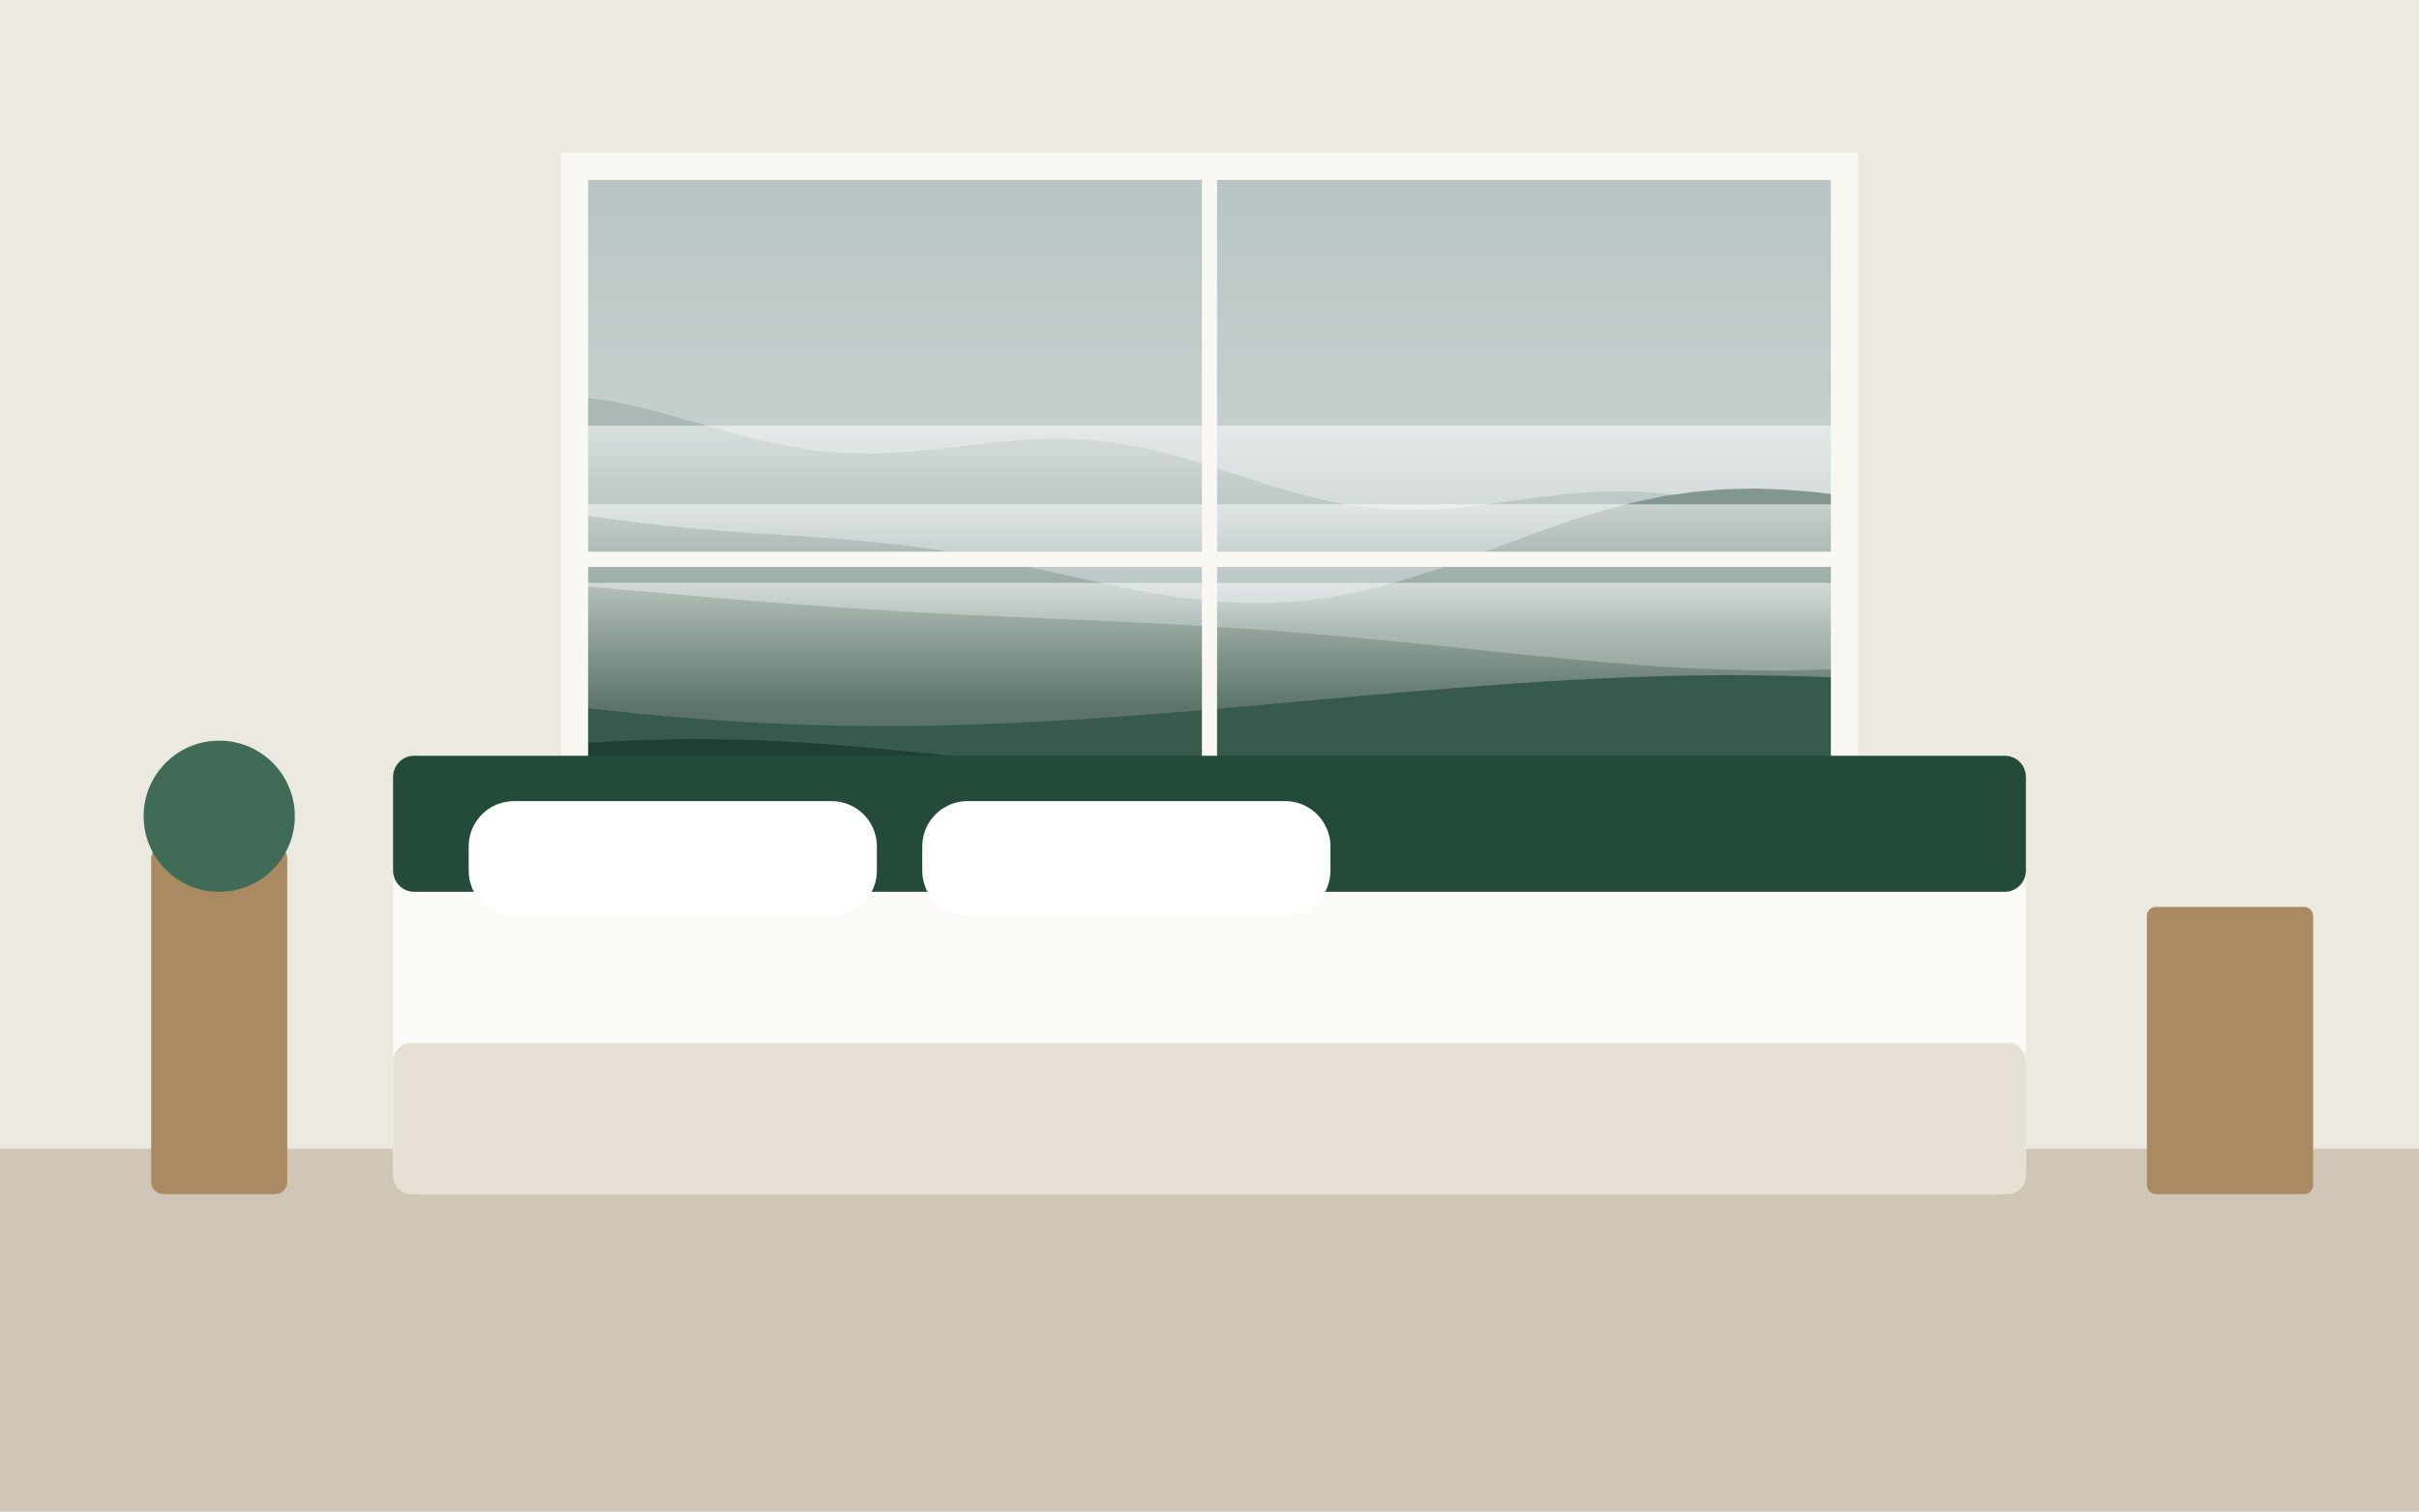
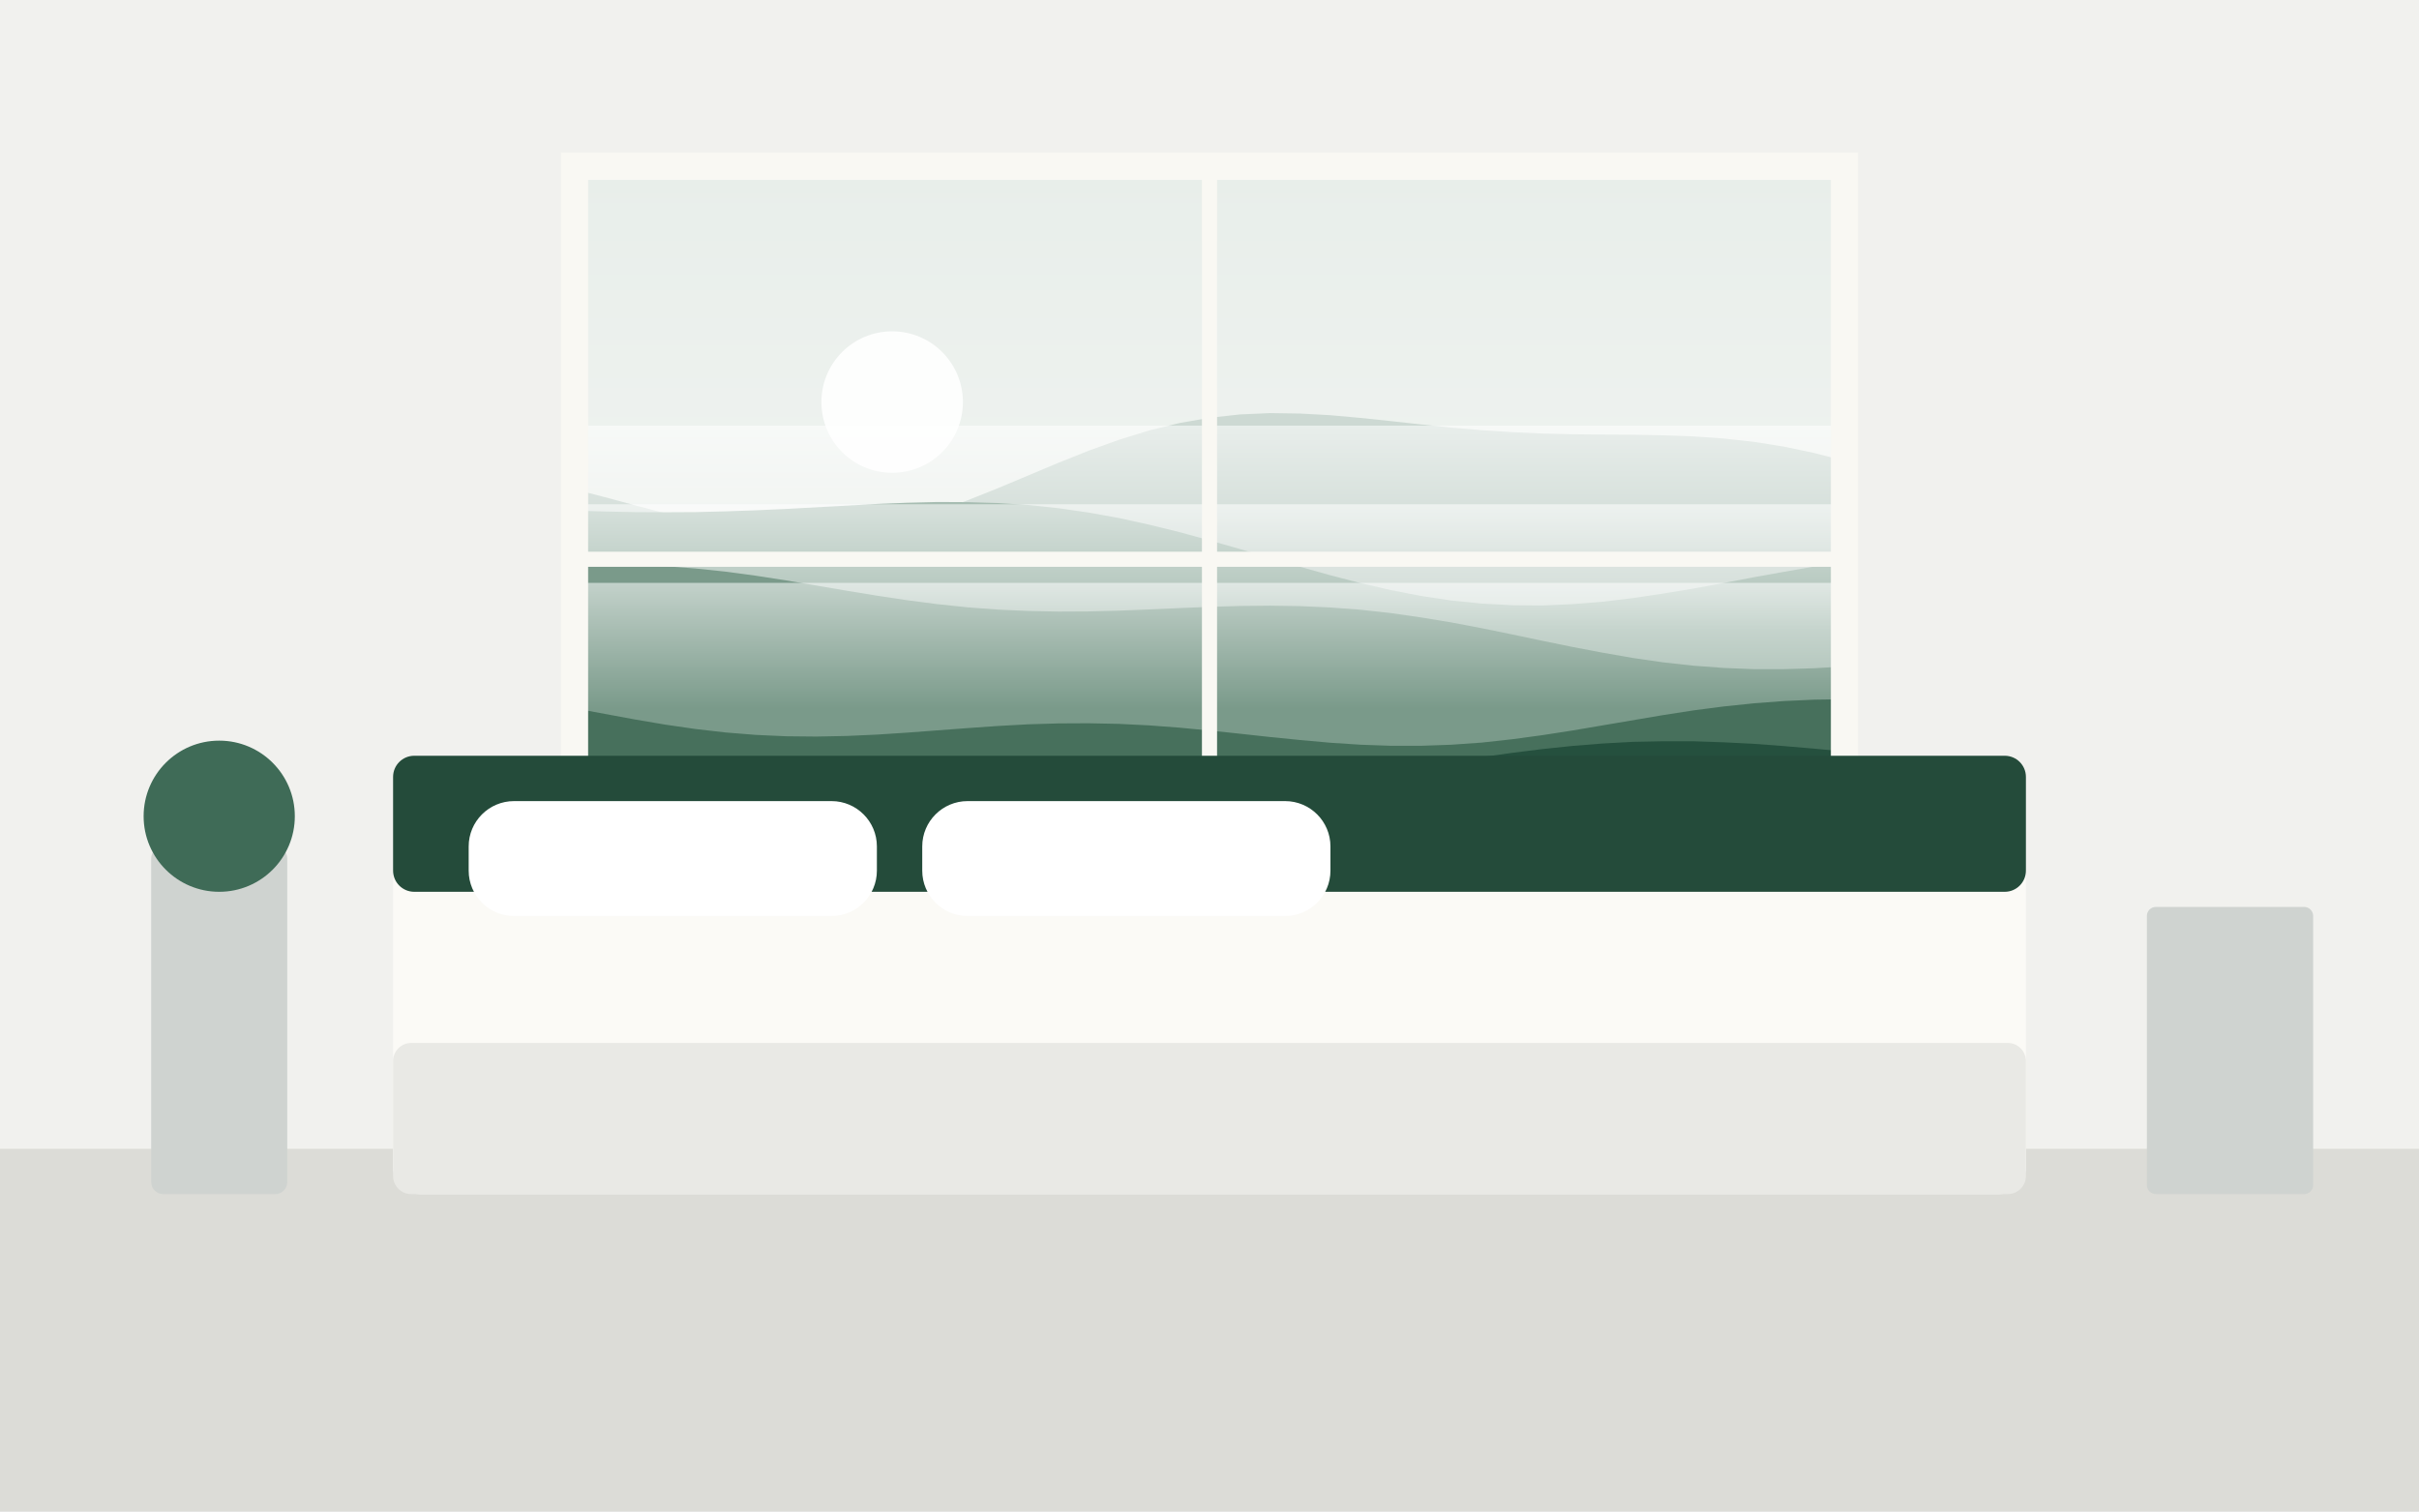
<svg xmlns="http://www.w3.org/2000/svg" viewBox="0 0 1600 1000" width="1600" height="1000" preserveAspectRatio="xMidYMid slice" role="img">
  <defs>
    <linearGradient id="s30" x1="0" y1="0" x2="0" y2="1">
-       <stop offset="0" stop-color="#b8c4c4" />
-       <stop offset="1" stop-color="#dfe5e1" />
+       <stop offset="0" stop-color="#e8eeea" />
+       <stop offset="1" stop-color="#f8f9f7" />
    </linearGradient>
    <linearGradient id="m30" x1="0" y1="0" x2="0" y2="1">
      <stop offset="0" stop-color="#fff" stop-opacity=".55" />
      <stop offset="1" stop-color="#fff" stop-opacity="0" />
    </linearGradient>
  </defs>
-   <rect width="1600" height="1000" fill="#ece9e0" />
-   <rect y="760" width="1600" height="240" fill="#cfc6b6" />
+   <rect width="1600" height="1000" fill="#f1f1ee" />
+   <rect y="760" width="1600" height="240" fill="#dcdcd7" />
  <clipPath id="w30">
    <rect x="380" y="110" width="840" height="520" />
  </clipPath>
  <g clip-path="url(#w30)">
    <rect x="380" y="110" width="840" height="520" fill="url(#s30)" />
-     <path d="M380 630 L380 307.6 L380 262.1 L400 264.7 L420 268.7 L440 273.8 L460 279.5 L480 285.3 L500 290.6 L520 294.9 L540 298.1 L560 299.7 L580 300.0 L600 298.9 L620 297.0 L640 294.7 L660 292.4 L680 290.7 L700 290.1 L720 290.9 L740 293.2 L760 297.0 L780 302.1 L800 308.1 L820 314.7 L840 321.2 L860 327.0 L880 331.8 L900 335.3 L920 337.1 L940 337.4 L960 336.3 L980 334.1 L1000 331.4 L1020 328.7 L1040 326.4 L1060 325.1 L1080 325.0 L1100 326.3 L1120 329.0 L1140 332.9 L1160 337.6 L1180 342.7 L1200 347.6 L1220 351.9 L1220 630Z" fill="#a9b9b5" />
+     <circle cx="590.099" cy="266" r="46.8" fill="#ffffff" opacity=".9" />
+     <path d="M380 630 L380 307.6 L380 323.7 L400 328.9 L420 334.3 L440 339.6 L460 344.5 L480 348.7 L500 351.8 L520 353.5 L540 353.7 L560 352.2 L580 349.1 L600 344.4 L620 338.2 L640 331.0 L660 323.0 L680 314.6 L700 306.2 L720 298.2 L740 291.0 L760 284.8 L780 279.9 L800 276.4 L820 274.2 L840 273.3 L860 273.6 L880 274.7 L900 276.5 L920 278.6 L940 280.8 L960 282.9 L980 284.6 L1000 285.9 L1020 286.8 L1040 287.3 L1060 287.5 L1080 287.6 L1100 288.0 L1120 288.7 L1140 290.1 L1160 292.3 L1180 295.5 L1200 299.7 L1220 304.9 L1220 630Z" fill="#cdd9d3" />
    <rect x="380" y="281.6" width="840" height="83.2" fill="url(#m30)" />
-     <path d="M380 630 L380 359.6 L380 339.9 L400 342.9 L420 345.5 L440 347.8 L460 349.8 L480 351.4 L500 352.8 L520 354.1 L540 355.5 L560 357.0 L580 358.8 L600 361.1 L620 363.8 L640 367.1 L660 370.8 L680 375.0 L700 379.3 L720 383.8 L740 388.1 L760 392.0 L780 395.2 L800 397.6 L820 398.9 L840 399.0 L860 397.8 L880 395.2 L900 391.3 L920 386.2 L940 380.1 L960 373.3 L980 365.9 L1000 358.4 L1020 351.0 L1040 344.1 L1060 337.8 L1080 332.5 L1100 328.3 L1120 325.4 L1140 323.7 L1160 323.2 L1180 323.9 L1200 325.5 L1220 327.9 L1220 630Z" fill="#82978f" />
+     <path d="M380 630 L380 359.6 L380 337.8 L400 338.4 L420 338.8 L440 338.9 L460 338.8 L480 338.3 L500 337.6 L520 336.7 L540 335.6 L560 334.5 L580 333.4 L600 332.6 L620 332.1 L640 332.2 L660 332.8 L680 334.1 L700 336.2 L720 339.1 L740 342.7 L760 347.1 L780 352.0 L800 357.5 L820 363.2 L840 369.1 L860 375.0 L880 380.6 L900 385.8 L920 390.4 L940 394.3 L960 397.3 L980 399.3 L1000 400.4 L1020 400.6 L1040 399.7 L1060 398.1 L1080 395.7 L1100 392.7 L1120 389.4 L1140 385.7 L1160 381.9 L1180 378.3 L1200 374.8 L1220 371.6 L1220 630Z" fill="#a7bdb2" />
    <rect x="380" y="333.6" width="840" height="83.2" fill="url(#m30)" />
-     <path d="M380 630 L380 411.6 L380 387.4 L400 389.1 L420 390.8 L440 392.6 L460 394.3 L480 396.1 L500 397.8 L520 399.3 L540 400.8 L560 402.2 L580 403.5 L600 404.7 L620 405.8 L640 406.8 L660 407.7 L680 408.6 L700 409.5 L720 410.3 L740 411.3 L760 412.2 L780 413.3 L800 414.5 L820 415.7 L840 417.1 L860 418.7 L880 420.4 L900 422.2 L920 424.1 L940 426.1 L960 428.1 L980 430.2 L1000 432.3 L1020 434.3 L1040 436.3 L1060 438.1 L1080 439.7 L1100 441.1 L1120 442.2 L1140 443.0 L1160 443.5 L1180 443.6 L1200 443.2 L1220 442.4 L1220 630Z" fill="#5a7469" />
+     <path d="M380 630 L380 411.6 L380 374.7 L400 373.9 L420 373.9 L440 374.6 L460 376.1 L480 378.2 L500 380.9 L520 384.0 L540 387.4 L560 390.8 L580 394.1 L600 397.1 L620 399.7 L640 401.8 L660 403.3 L680 404.2 L700 404.6 L720 404.5 L740 404.0 L760 403.2 L780 402.3 L800 401.5 L820 400.9 L840 400.7 L860 401.0 L880 401.9 L900 403.4 L920 405.6 L940 408.5 L960 411.8 L980 415.6 L1000 419.7 L1020 423.9 L1040 428.0 L1060 431.8 L1080 435.3 L1100 438.2 L1120 440.4 L1140 441.9 L1160 442.7 L1180 442.7 L1200 442.1 L1220 440.9 L1220 630Z" fill="#7a9a8a" />
    <rect x="380" y="385.6" width="840" height="83.2" fill="url(#m30)" />
-     <path d="M380 630 L380 463.6 L380 467.6 L400 469.8 L420 471.9 L440 473.8 L460 475.4 L480 476.9 L500 478.1 L520 479.0 L540 479.7 L560 480.1 L580 480.3 L600 480.3 L620 480.0 L640 479.4 L660 478.7 L680 477.8 L700 476.7 L720 475.5 L740 474.1 L760 472.6 L780 471.0 L800 469.4 L820 467.6 L840 465.9 L860 464.0 L880 462.2 L900 460.4 L920 458.7 L940 457.0 L960 455.3 L980 453.8 L1000 452.3 L1020 451.0 L1040 449.8 L1060 448.8 L1080 448.0 L1100 447.3 L1120 446.9 L1140 446.7 L1160 446.8 L1180 447.1 L1200 447.7 L1220 448.5 L1220 630Z" fill="#375a4c" />
-     <path d="M380 630 L380 515.6 L380 492.1 L400 490.8 L420 489.8 L440 489.2 L460 489.0 L480 489.2 L500 489.7 L520 490.7 L540 491.9 L560 493.4 L580 495.2 L600 497.1 L620 499.2 L640 501.3 L660 503.4 L680 505.4 L700 507.2 L720 508.9 L740 510.4 L760 511.7 L780 512.7 L800 513.5 L820 514.1 L840 514.5 L860 514.7 L880 514.7 L900 514.7 L920 514.7 L940 514.7 L960 514.8 L980 515.0 L1000 515.4 L1020 516.0 L1040 516.8 L1060 517.8 L1080 519.2 L1100 520.7 L1120 522.5 L1140 524.4 L1160 526.5 L1180 528.7 L1200 530.9 L1220 533.0 L1220 630Z" fill="#1f3f33" />
+     <path d="M380 630 L380 463.6 L380 468.6 L400 472.3 L420 476.0 L440 479.4 L460 482.3 L480 484.6 L500 486.2 L520 487.1 L540 487.3 L560 486.9 L580 486.0 L600 484.7 L620 483.2 L640 481.7 L660 480.3 L680 479.2 L700 478.6 L720 478.5 L740 478.9 L760 479.9 L780 481.4 L800 483.3 L820 485.4 L840 487.6 L860 489.6 L880 491.4 L900 492.7 L920 493.4 L940 493.4 L960 492.7 L980 491.3 L1000 489.1 L1020 486.4 L1040 483.3 L1060 479.9 L1080 476.5 L1100 473.1 L1120 470.0 L1140 467.4 L1160 465.3 L1180 463.8 L1200 462.9 L1220 462.6 L1220 630Z" fill="#47705c" />
+     <path d="M380 630 L380 515.6 L380 542.1 L400 541.4 L420 540.2 L440 538.6 L460 536.6 L480 534.4 L500 532.0 L520 529.6 L540 527.4 L560 525.4 L580 523.6 L600 522.2 L620 521.2 L640 520.6 L660 520.4 L680 520.4 L700 520.6 L720 520.9 L740 521.2 L760 521.3 L780 521.2 L800 520.8 L820 520.1 L840 518.9 L860 517.2 L880 515.1 L900 512.7 L920 509.9 L940 507.0 L960 503.9 L980 500.9 L1000 498.1 L1020 495.6 L1040 493.5 L1060 491.9 L1080 490.8 L1100 490.4 L1120 490.4 L1140 491.1 L1160 492.1 L1180 493.6 L1200 495.3 L1220 497.2 L1220 630Z" fill="#25503e" />
  </g>
  <rect x="380" y="110" width="840" height="520" fill="none" stroke="#f9f8f3" stroke-width="18" />
  <path d="M800 110V630M380 370H1220" stroke="#f9f8f3" stroke-width="10" />
  <rect x="260" y="560" width="1080" height="230" rx="18" fill="#fbfaf6" />
  <rect x="260" y="500" width="1080" height="90" rx="14" fill="#244b3a" />
  <rect x="310" y="530" width="270" height="76" rx="30" fill="#fff" />
  <rect x="610" y="530" width="270" height="76" rx="30" fill="#fff" />
-   <rect x="260" y="690" width="1080" height="100" rx="12" fill="#e6e1d4" />
-   <rect x="100" y="560" width="90" height="230" rx="8" fill="#a98a63" />
+   <rect x="260" y="690" width="1080" height="100" rx="12" fill="#e9e9e5" />
+   <rect x="100" y="560" width="90" height="230" rx="8" fill="#cfd3d0" />
  <circle cx="145" cy="540" r="50.003" fill="#3f6b57" />
-   <rect x="1420" y="600" width="110" height="190" rx="6" fill="#a98a63" />
+   <rect x="1420" y="600" width="110" height="190" rx="6" fill="#cfd3d0" />
</svg>
